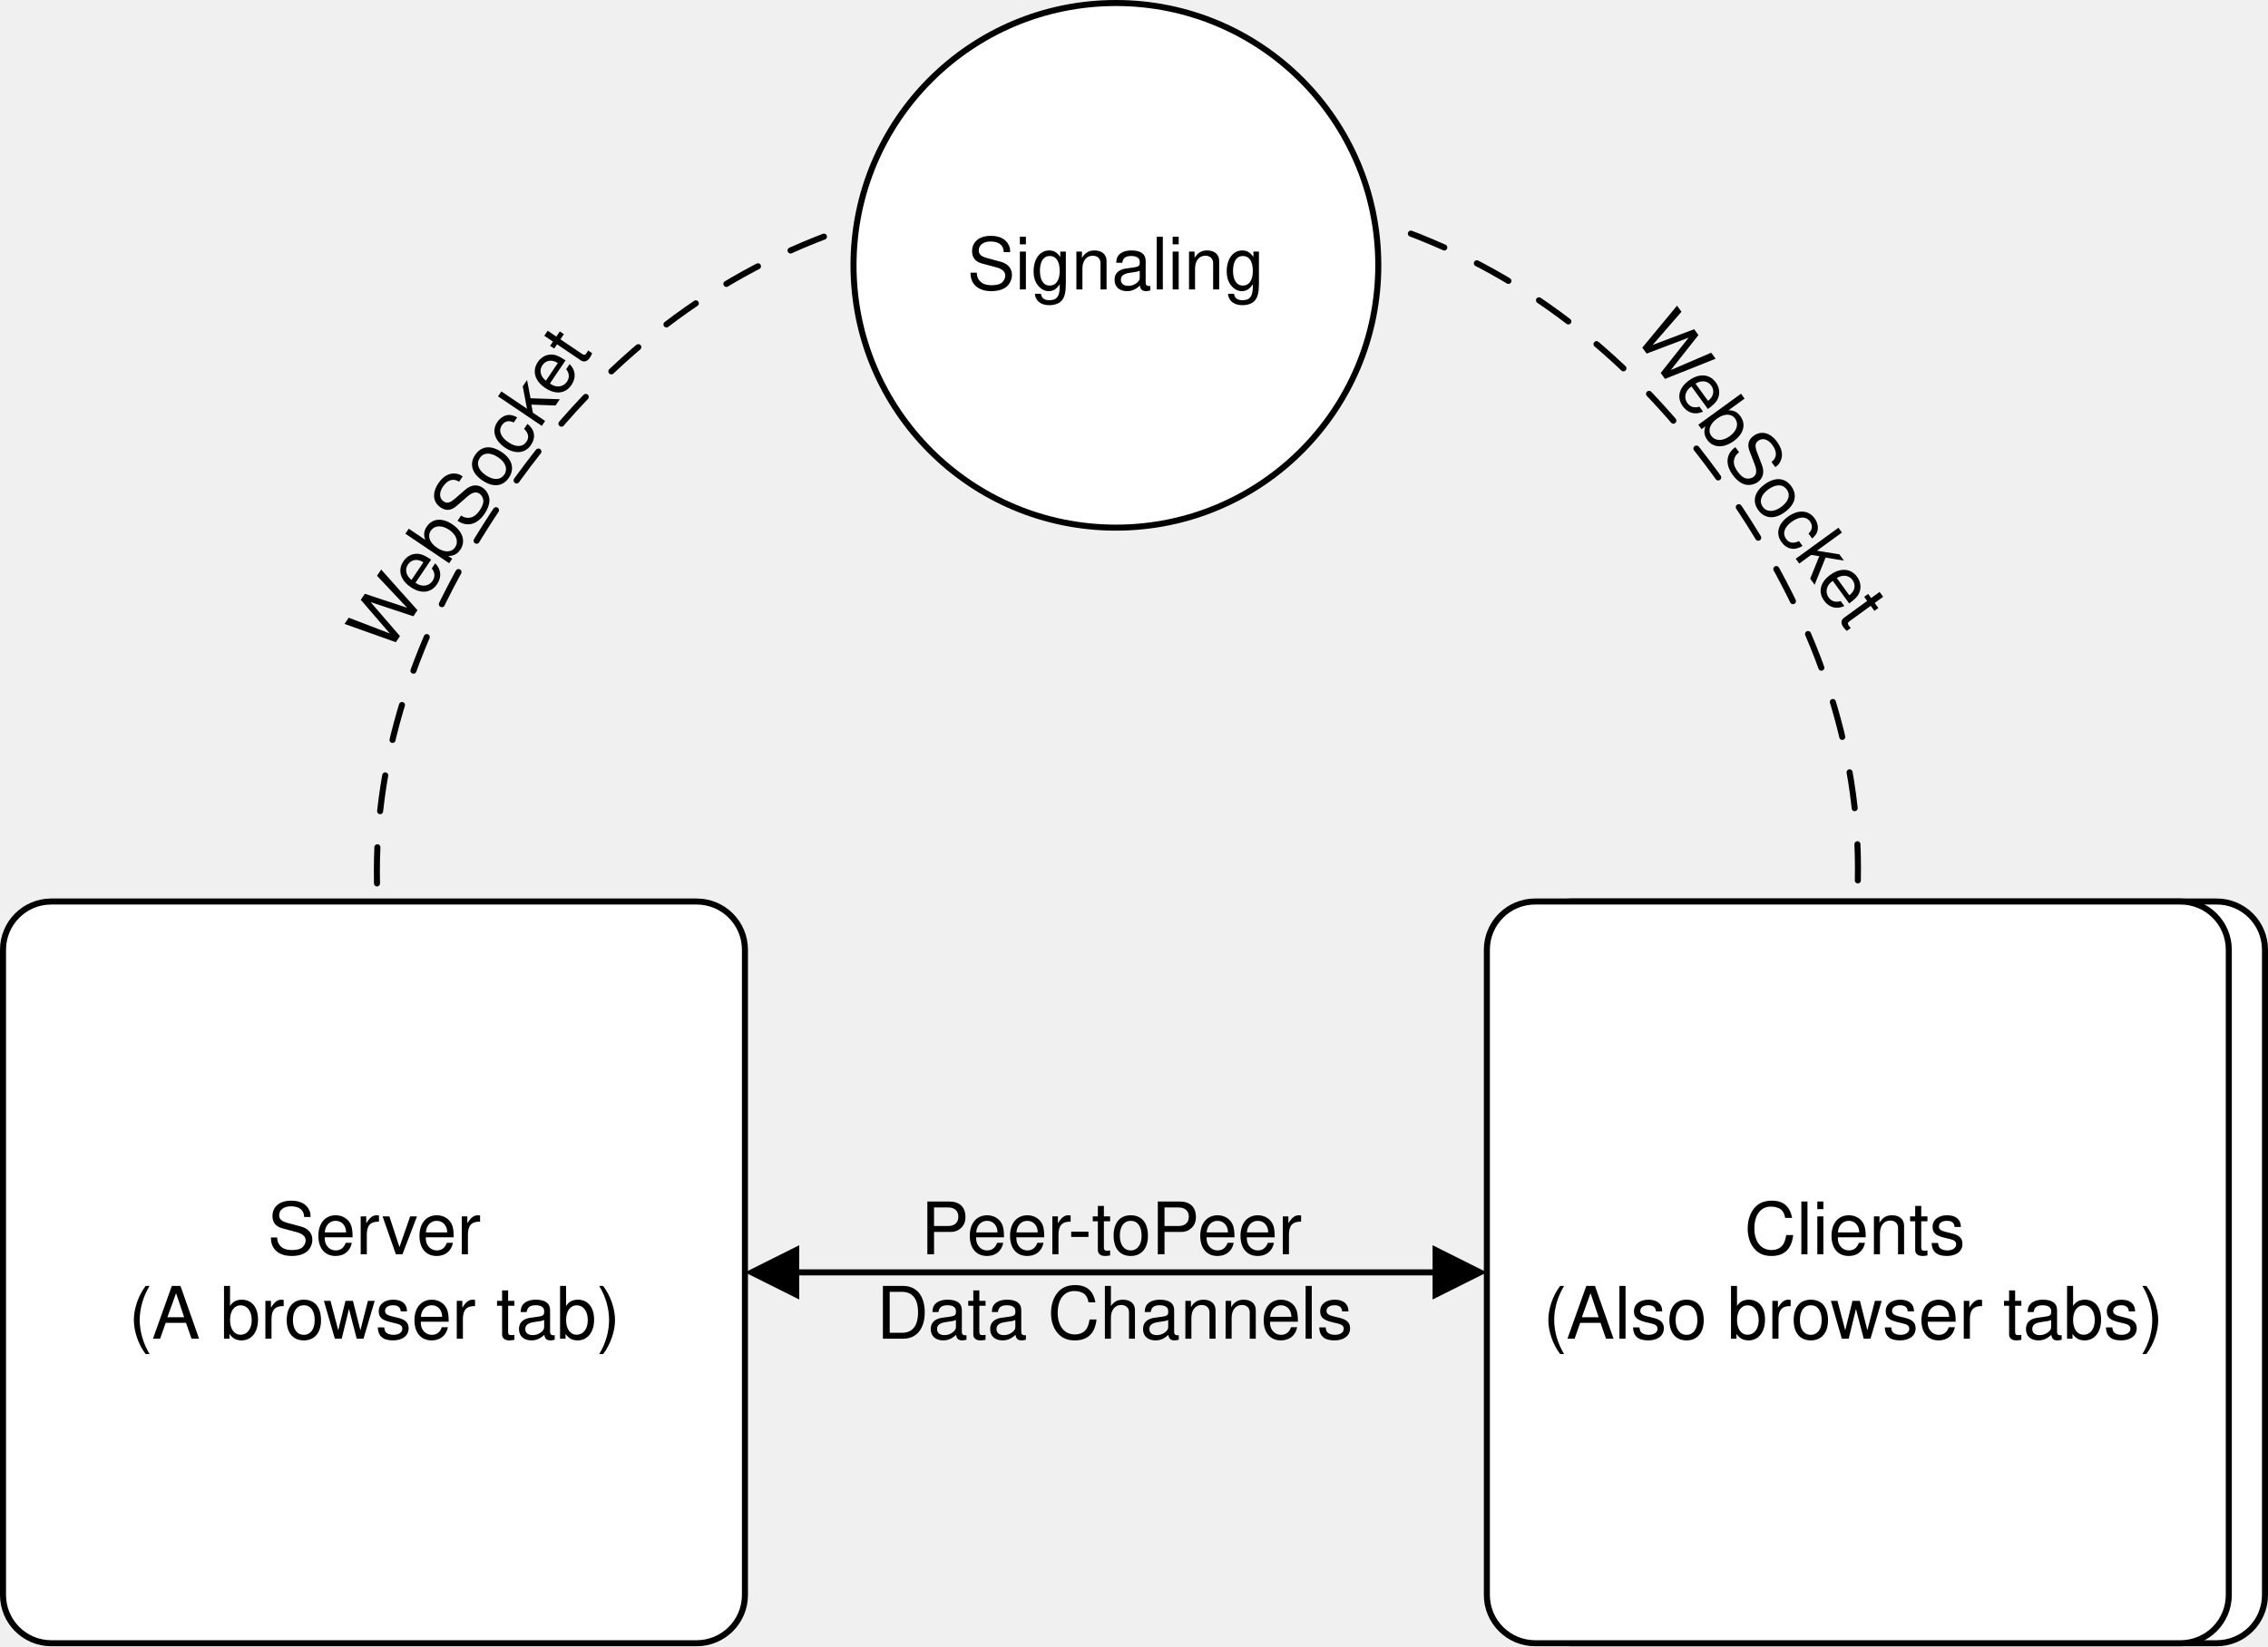
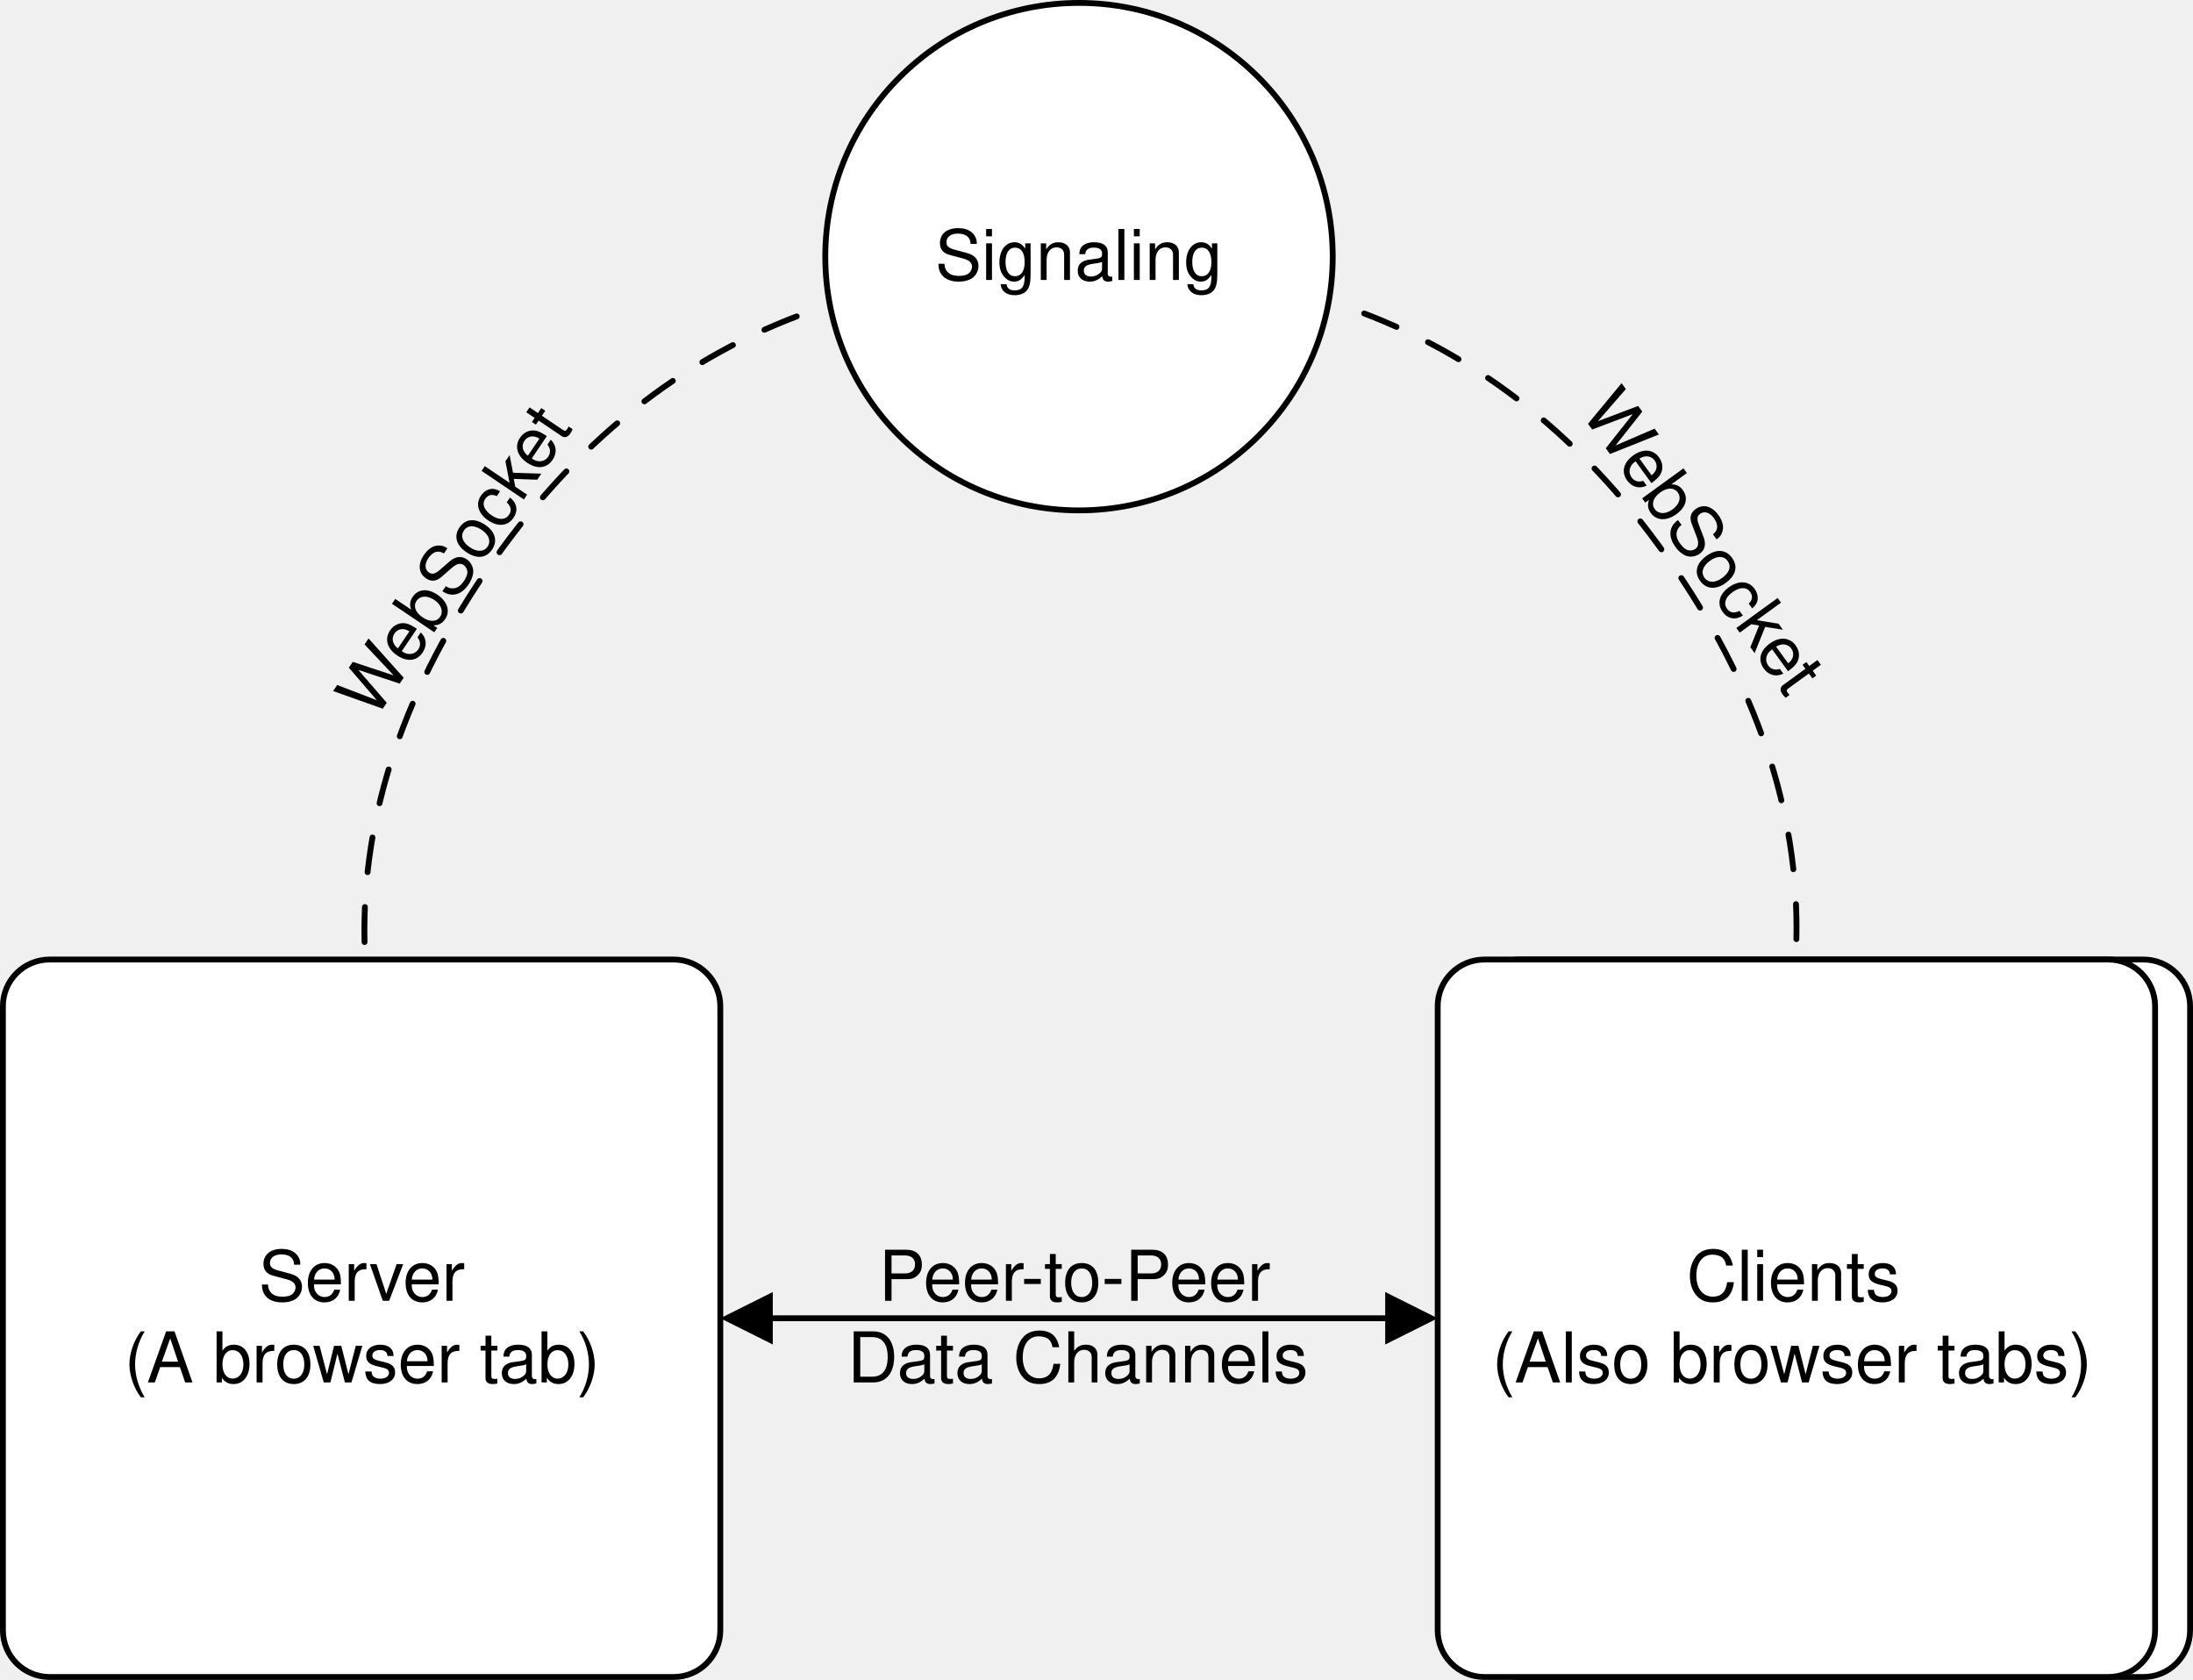
- <svg xmlns="http://www.w3.org/2000/svg" width="376px" height="273px" viewBox="0 0 376 273" version="1.1">
+ <svg xmlns="http://www.w3.org/2000/svg" width="376px" height="288px" viewBox="0 0 376 288" version="1.1">
  <g id="Welcome" stroke="none" stroke-width="1" fill="none" fill-rule="evenodd">
-     <g id="Desktop" transform="translate(-64, -91)">
+     <g id="Desktop" transform="translate(-64, -76)">
      <rect id="Rectangle-Copy" stroke="#000000" fill="#FFFFFF" x="64.5" y="240.5" width="123" height="123" rx="8" />
      <text id="Server-(A-browser-ta" font-family="Helvetica" font-size="12" font-weight="normal" fill="#000000">
        <tspan x="108.328" y="299">Server</tspan>
        <tspan x="85.315" y="313">(A browser tab)</tspan>
      </text>
      <rect id="Rectangle-Copy" stroke="#000000" fill="#FFFFFF" x="316.5" y="240.5" width="123" height="123" rx="8" />
      <rect id="Rectangle-Copy" stroke="#000000" fill="#FFFFFF" x="310.5" y="240.5" width="123" height="123" rx="8" />
      <text id="Clients-(Also-browse" font-family="Helvetica" font-size="12" font-weight="normal" fill="#000000">
        <tspan x="353.16" y="299">Clients</tspan>
        <tspan x="319.817" y="313">(Also browser tabs)</tspan>
      </text>
      <path id="Line" d="M301.5,297.5 L310.5,302 L301.5,306.5 L301.5,302.5 L196.5,302.5 L196.5,306.5 L187.5,302 L196.5,297.5 L196.5,301.5 L301.5,301.5 L301.5,297.5 Z" fill="#000000" fill-rule="nonzero" />
-       <text id="Peer-toPeer-Data-Cha" font-family="Helvetica" font-size="12" font-weight="normal" fill="#000000">
-         <tspan x="216.65" y="299">Peer-toPeer</tspan>
+       <text id="Peer-to-Peer-Data-Ch" font-family="Helvetica" font-size="12" font-weight="normal" fill="#000000">
+         <tspan x="214.652" y="299">Peer-to-Peer</tspan>
        <tspan x="209.309" y="313">Data Channels</tspan>
      </text>
-       <circle id="Oval" stroke="#000000" fill="#FFFFFF" cx="249" cy="135" r="43.5" />
+       <circle id="Oval" stroke="#000000" fill="#FFFFFF" cx="249" cy="120" r="43.5" />
      <text id="Signaling" font-family="Helvetica" font-size="12" font-weight="normal" fill="#000000">
-         <tspan x="224.314" y="139">Signaling</tspan>
+         <tspan x="224.314" y="124">Signaling</tspan>
      </text>
      <path d="M126.5,237.5 C126.022,215.558 133.39,193.768 148.604,172.129 C163.818,150.49 182.783,135.947 205.5,128.5" id="Line-2" stroke="#000000" stroke-linecap="round" stroke-dasharray="6" />
      <path d="M293.022,237 C292.544,215.058 299.912,193.268 315.126,171.629 C330.339,149.99 349.305,135.447 372.022,128" id="Line-2" stroke="#000000" stroke-linecap="round" stroke-dasharray="6" transform="translate(332.5109, 182.5) scale(-1, 1) translate(-332.5109, -182.5) " />
      <text id="WebSocket" transform="translate(142, 172) rotate(-56) translate(-142, -172) " font-family="Helvetica" font-size="12" font-weight="normal" fill="#000000">
        <tspan x="111.426" y="176">WebSocket</tspan>
      </text>
      <text id="WebSocket" transform="translate(356, 169) scale(-1, -1) rotate(-126) translate(-356, -169) " font-family="Helvetica" font-size="12" font-weight="normal" fill="#000000">
        <tspan x="325.426" y="173">WebSocket</tspan>
      </text>
    </g>
  </g>
</svg>
